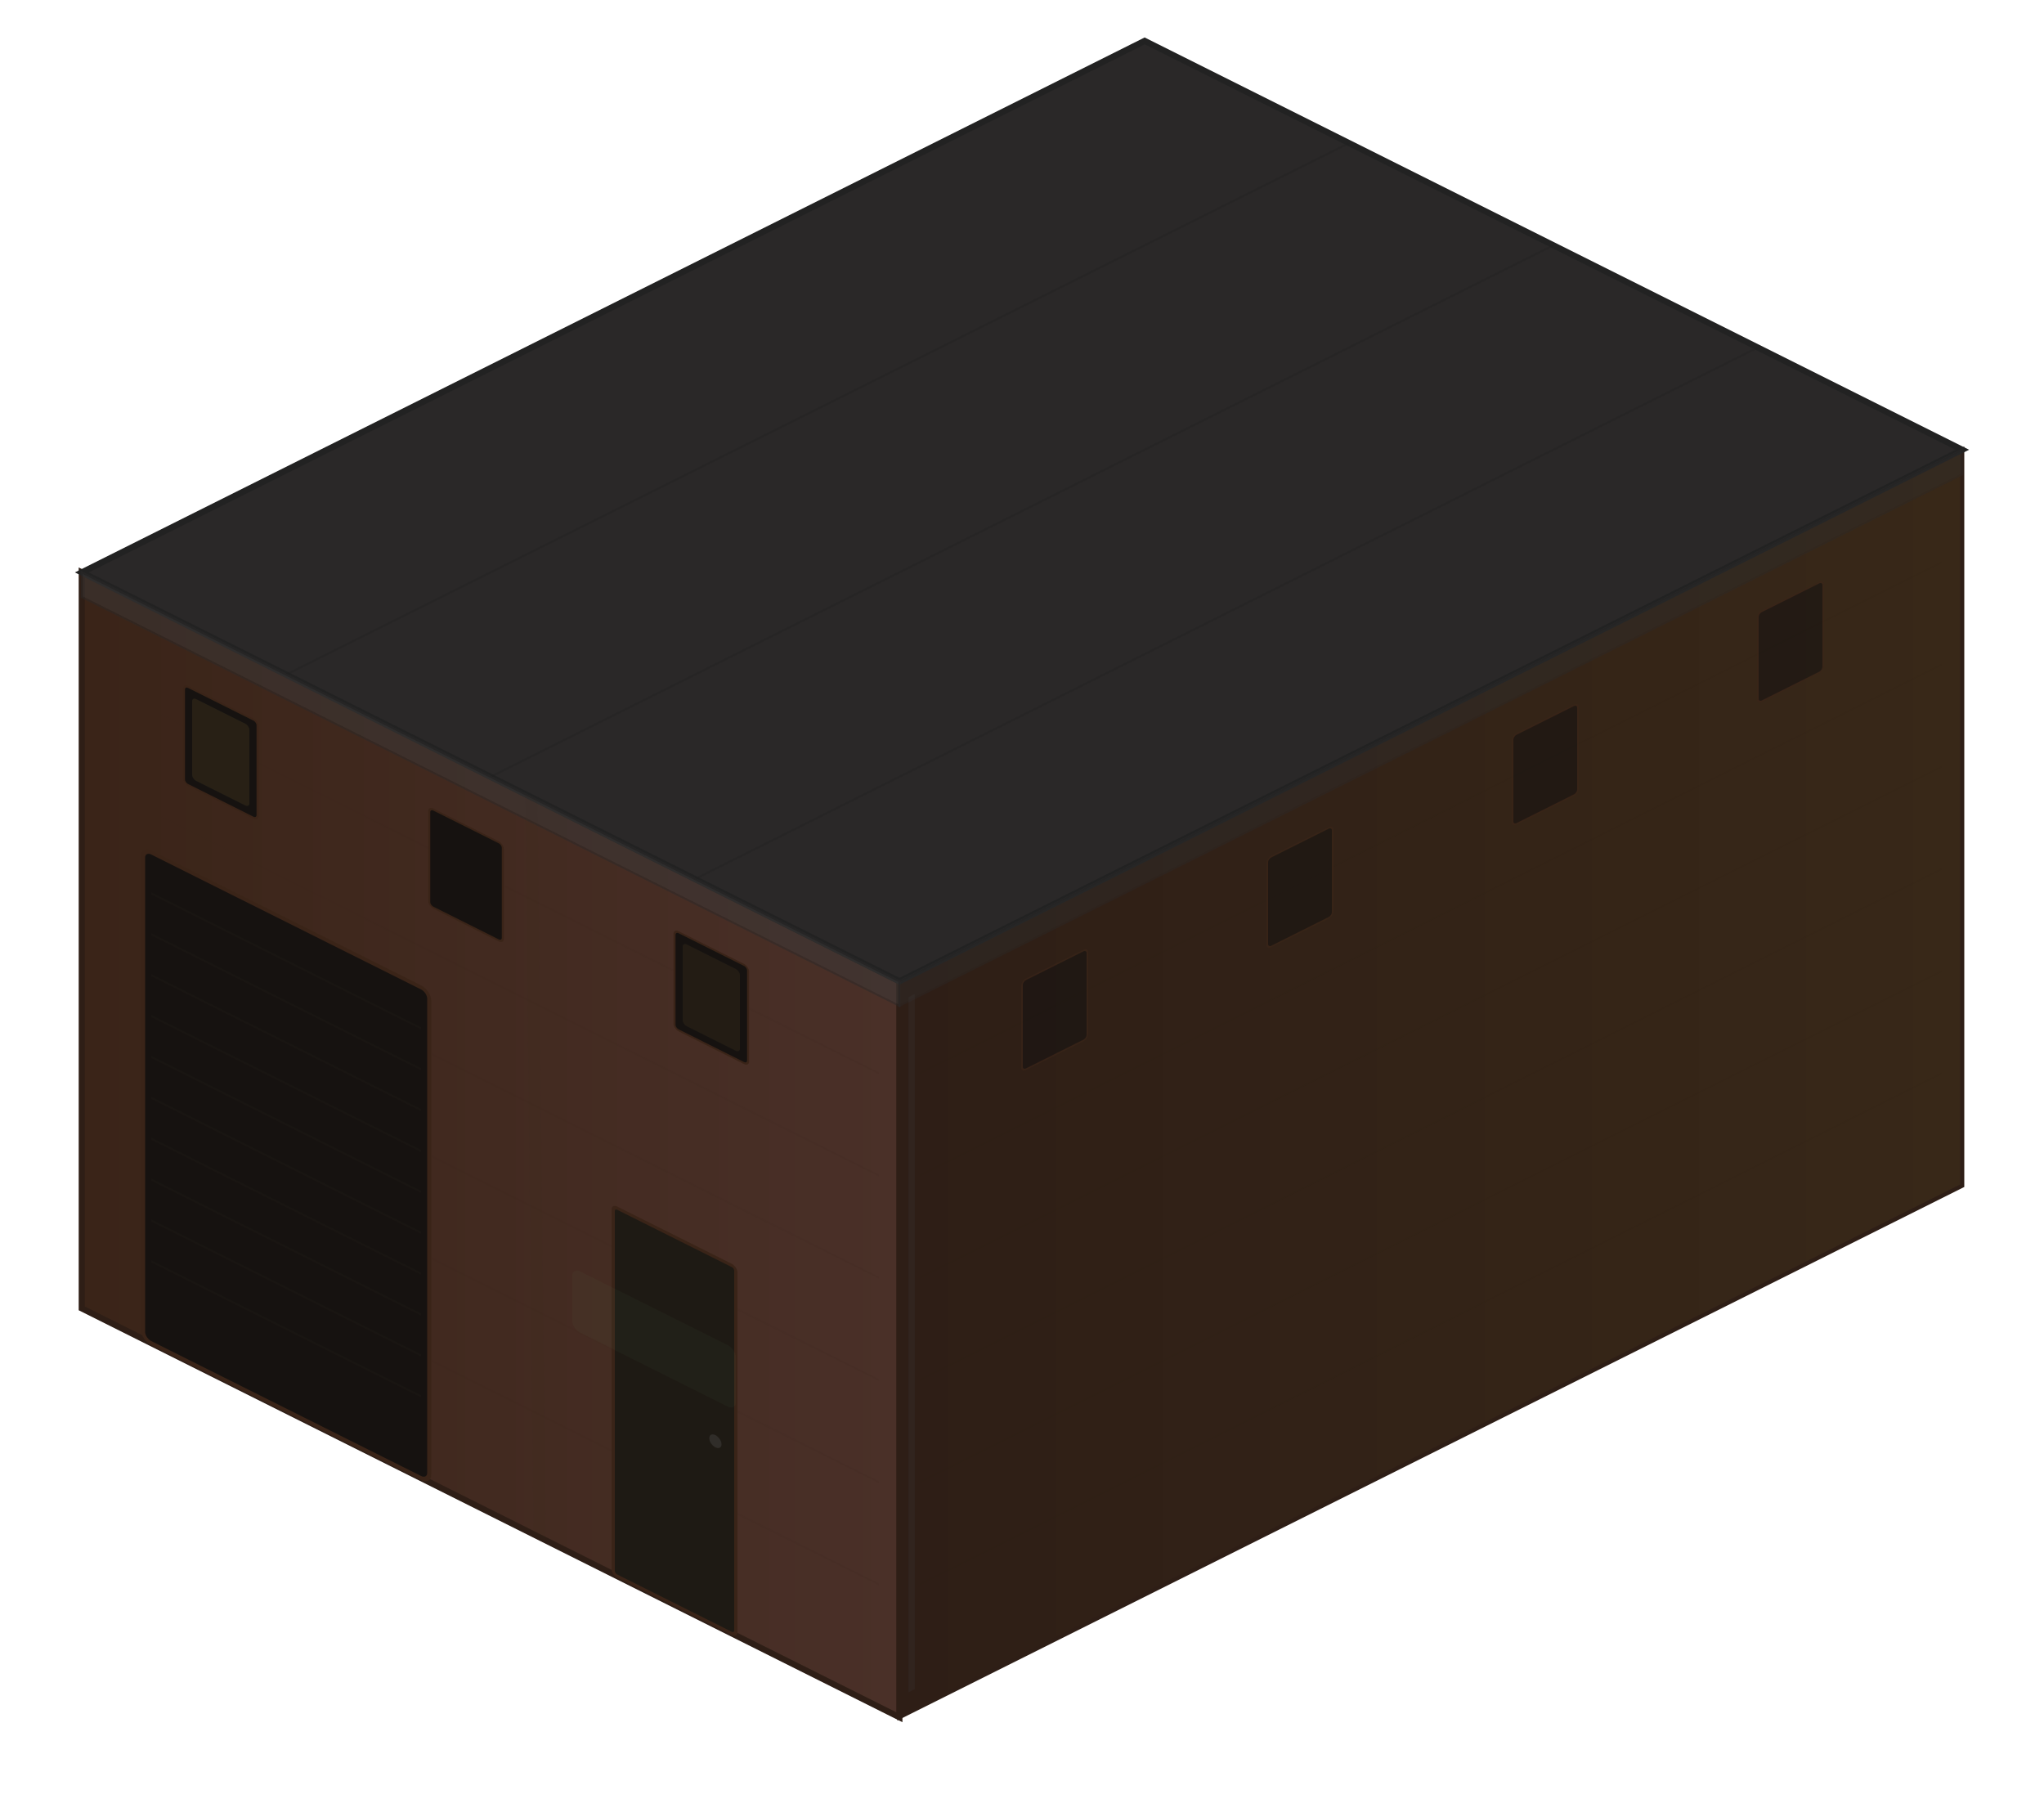
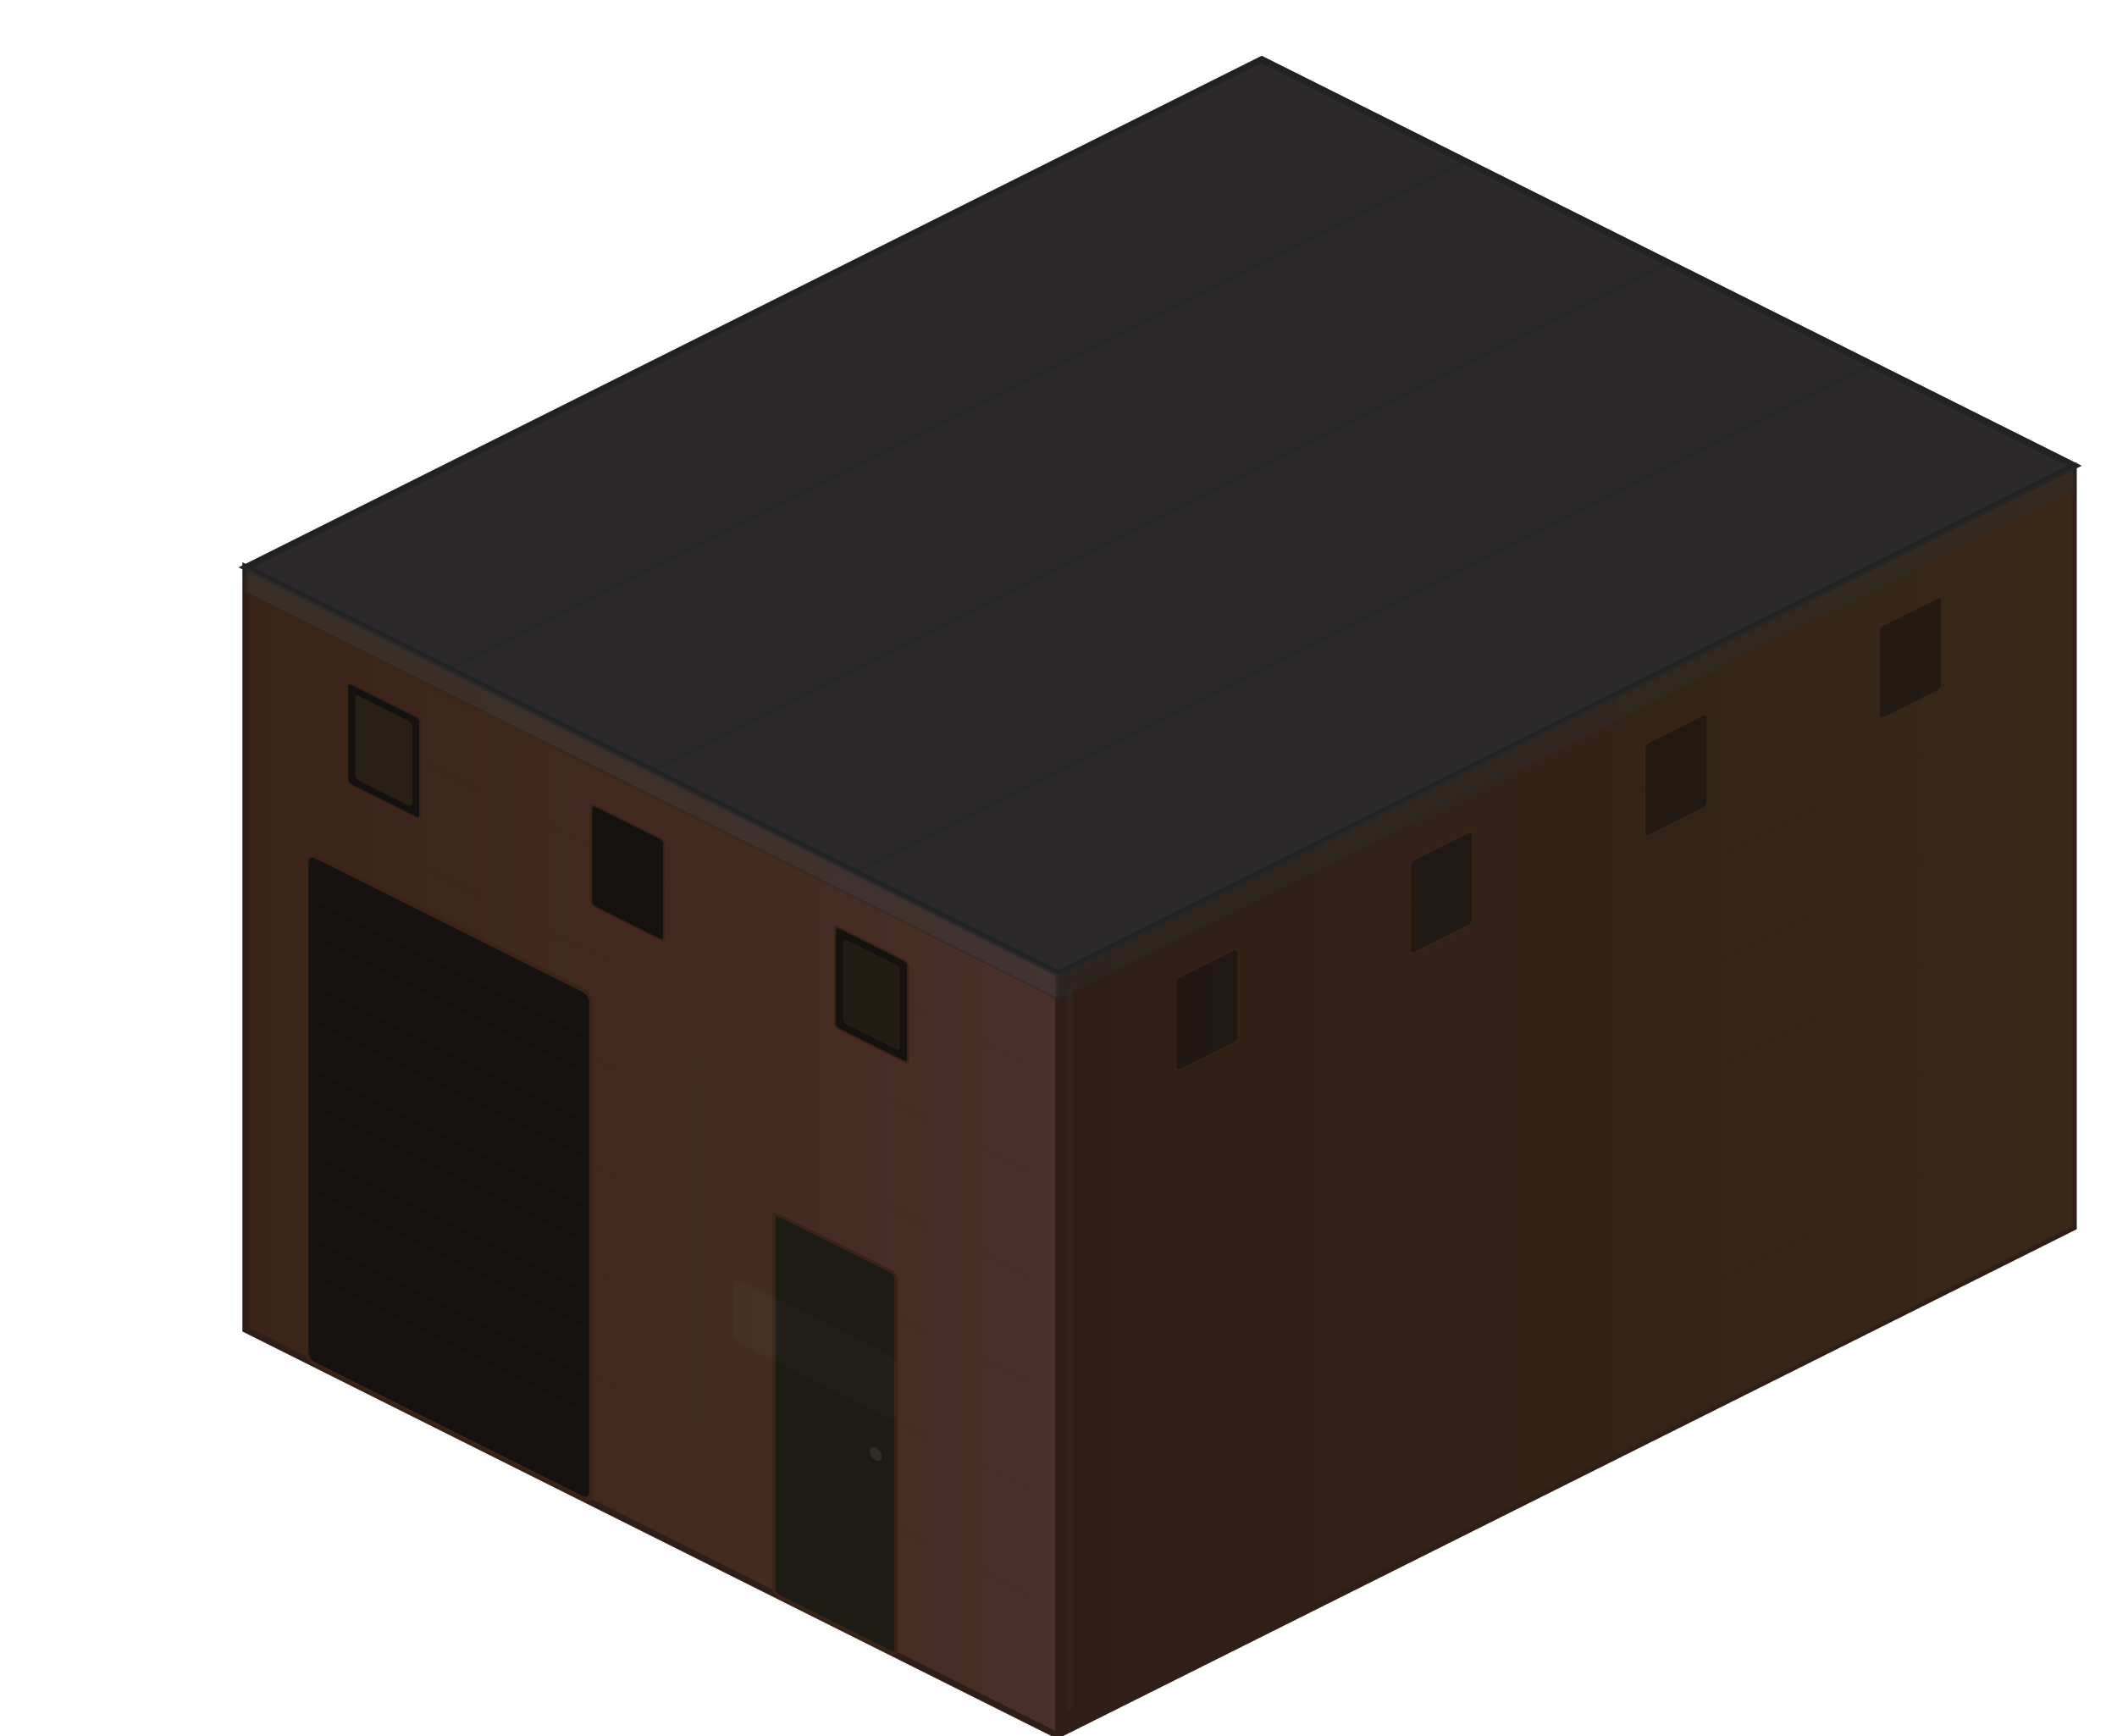
- <svg xmlns="http://www.w3.org/2000/svg" viewBox="0 -20 500 440">
+ <svg xmlns="http://www.w3.org/2000/svg" viewBox="-10 10 500 410">
  <defs>
    <linearGradient id="wh-facade" x1="1" y1="0" x2="0" y2="0">
      <stop offset="0%" stop-color="#4a3028" />
      <stop offset="100%" stop-color="#3a2418" />
    </linearGradient>
    <linearGradient id="wh-side" x1="0" y1="0" x2="1" y2="0">
      <stop offset="0%" stop-color="#2e1e16" />
      <stop offset="100%" stop-color="#382818" />
    </linearGradient>
  </defs>
-   <polygon points="220,220 480,90 480,270 220,400" fill="url(#wh-side)" stroke="#2e1e16" stroke-width="1" />
-   <polygon points="20,120 220,220 220,400 20,300" fill="url(#wh-facade)" stroke="#2e1e16" stroke-width="1.5" />
-   <polygon points="20,120 220,220 480,90 280,-10" fill="#2a2828" stroke="#222" stroke-width="1.5" />
+   <polygon points="240,240 480,120 480,300 240,420" fill="url(#wh-side)" stroke="#2e1e16" stroke-width="1" />
+   <polygon points="48,144 240,240 240,420 48,324" fill="url(#wh-facade)" stroke="#2e1e16" stroke-width="1.5" />
+   <polygon points="48,144 240,240 480,120 288,24" fill="#2a2828" stroke="#222" stroke-width="1.5" />
  <g stroke="#1e1e1e" stroke-width="0.5" opacity="0.3">
-     <line x1="70" y1="145" x2="330" y2="15" />
-     <line x1="120" y1="170" x2="380" y2="40" />
-     <line x1="170" y1="195" x2="430" y2="65" />
+     <line x1="96" y1="168" x2="336" y2="48" />
+     <line x1="144" y1="192" x2="384" y2="72" />
+     <line x1="192" y1="216" x2="432" y2="96" />
  </g>
-   <polygon points="20,120 220,220 220,226 20,126" fill="#3a3838" stroke="#2a2828" stroke-width="0.5" opacity="0.5" />
-   <polygon points="220,220 480,90 480,96 220,226" fill="#2e2e2e" stroke="#2a2828" stroke-width="0.5" opacity="0.4" />
-   <g transform="matrix(1, 0.5, 0, 1, 20, 120)">
+   <polygon points="48,144 240,240 240,246 48,150" fill="#3a3838" stroke="#2a2828" stroke-width="0.5" opacity="0.5" />
+   <polygon points="240,240 480,120 480,126 240,246" fill="#2e2e2e" stroke="#2a2828" stroke-width="0.5" opacity="0.4" />
+   <g transform="matrix(0.96, 0.48, 0, 1, 48, 144)">
    <g stroke="#3a2418" stroke-width="0.5" opacity="0.12">
      <line x1="5" y1="25" x2="195" y2="25" />
      <line x1="5" y1="50" x2="195" y2="50" />
      <line x1="5" y1="75" x2="195" y2="75" />
      <line x1="5" y1="100" x2="195" y2="100" />
      <line x1="5" y1="125" x2="195" y2="125" />
      <line x1="5" y1="150" x2="195" y2="150" />
    </g>
    <rect x="15" y="60" width="70" height="120" rx="2" fill="#161210" stroke="#3a2418" stroke-width="1" />
    <g stroke="#1e1a14" stroke-width="0.5" opacity="0.4">
      <line x1="17" y1="70" x2="83" y2="70" />
      <line x1="17" y1="80" x2="83" y2="80" />
      <line x1="17" y1="90" x2="83" y2="90" />
      <line x1="17" y1="100" x2="83" y2="100" />
      <line x1="17" y1="110" x2="83" y2="110" />
      <line x1="17" y1="120" x2="83" y2="120" />
      <line x1="17" y1="130" x2="83" y2="130" />
      <line x1="17" y1="140" x2="83" y2="140" />
      <line x1="17" y1="150" x2="83" y2="150" />
      <line x1="17" y1="160" x2="83" y2="160" />
    </g>
    <g fill="#161210" stroke="#3a2418" stroke-width="0.5">
      <rect x="25" y="15" width="18" height="24" rx="1" />
      <rect x="85" y="15" width="18" height="24" rx="1" />
      <rect x="145" y="15" width="18" height="24" rx="1" />
    </g>
    <g opacity="0.1">
      <rect x="27" y="17" width="14" height="20" rx="1" fill="#c8a84c" />
      <rect x="147" y="17" width="14" height="20" rx="1" fill="#9a7a3c" />
    </g>
    <rect x="130" y="90" width="30" height="90" rx="1" fill="#1e1a14" stroke="#3a2418" stroke-width="0.8" />
    <circle cx="155" cy="135" r="1.5" fill="#4a4848" opacity="0.4" />
  </g>
-   <g transform="matrix(1, -0.5, 0, 1, 220, 220)">
+   <g transform="matrix(0.9230769, -0.4615385, 0, 1, 240, 240)">
    <g stroke="#2a1e14" stroke-width="0.4" opacity="0.1">
      <line x1="5" y1="25" x2="255" y2="25" />
      <line x1="5" y1="50" x2="255" y2="50" />
      <line x1="5" y1="75" x2="255" y2="75" />
      <line x1="5" y1="100" x2="255" y2="100" />
      <line x1="5" y1="125" x2="255" y2="125" />
      <line x1="5" y1="150" x2="255" y2="150" />
    </g>
    <g fill="#161210" stroke="#3a2418" stroke-width="0.4" opacity="0.6">
      <rect x="30" y="15" width="16" height="22" rx="1" />
      <rect x="90" y="15" width="16" height="22" rx="1" />
      <rect x="150" y="15" width="16" height="22" rx="1" />
      <rect x="210" y="15" width="16" height="22" rx="1" />
    </g>
    <line x1="3" y1="5" x2="3" y2="175" stroke="#3a3838" stroke-width="1.5" opacity="0.25" />
  </g>
-   <g transform="matrix(1, 0.5, 0, 1, 20, 120)">
+   <g transform="matrix(0.96, 0.48, 0, 1, 48, 144)">
    <line x1="110" y1="0" x2="112" y2="180" stroke="#30281e" stroke-width="3" opacity="0.08" />
  </g>
-   <g transform="matrix(1, 0.5, 0, 1, 20, 120)" opacity="0.06">
+   <g transform="matrix(0.96, 0.48, 0, 1, 48, 144)" opacity="0.06">
    <rect x="120" y="110" width="40" height="15" rx="2" fill="#5a8a5a" />
  </g>
</svg>
